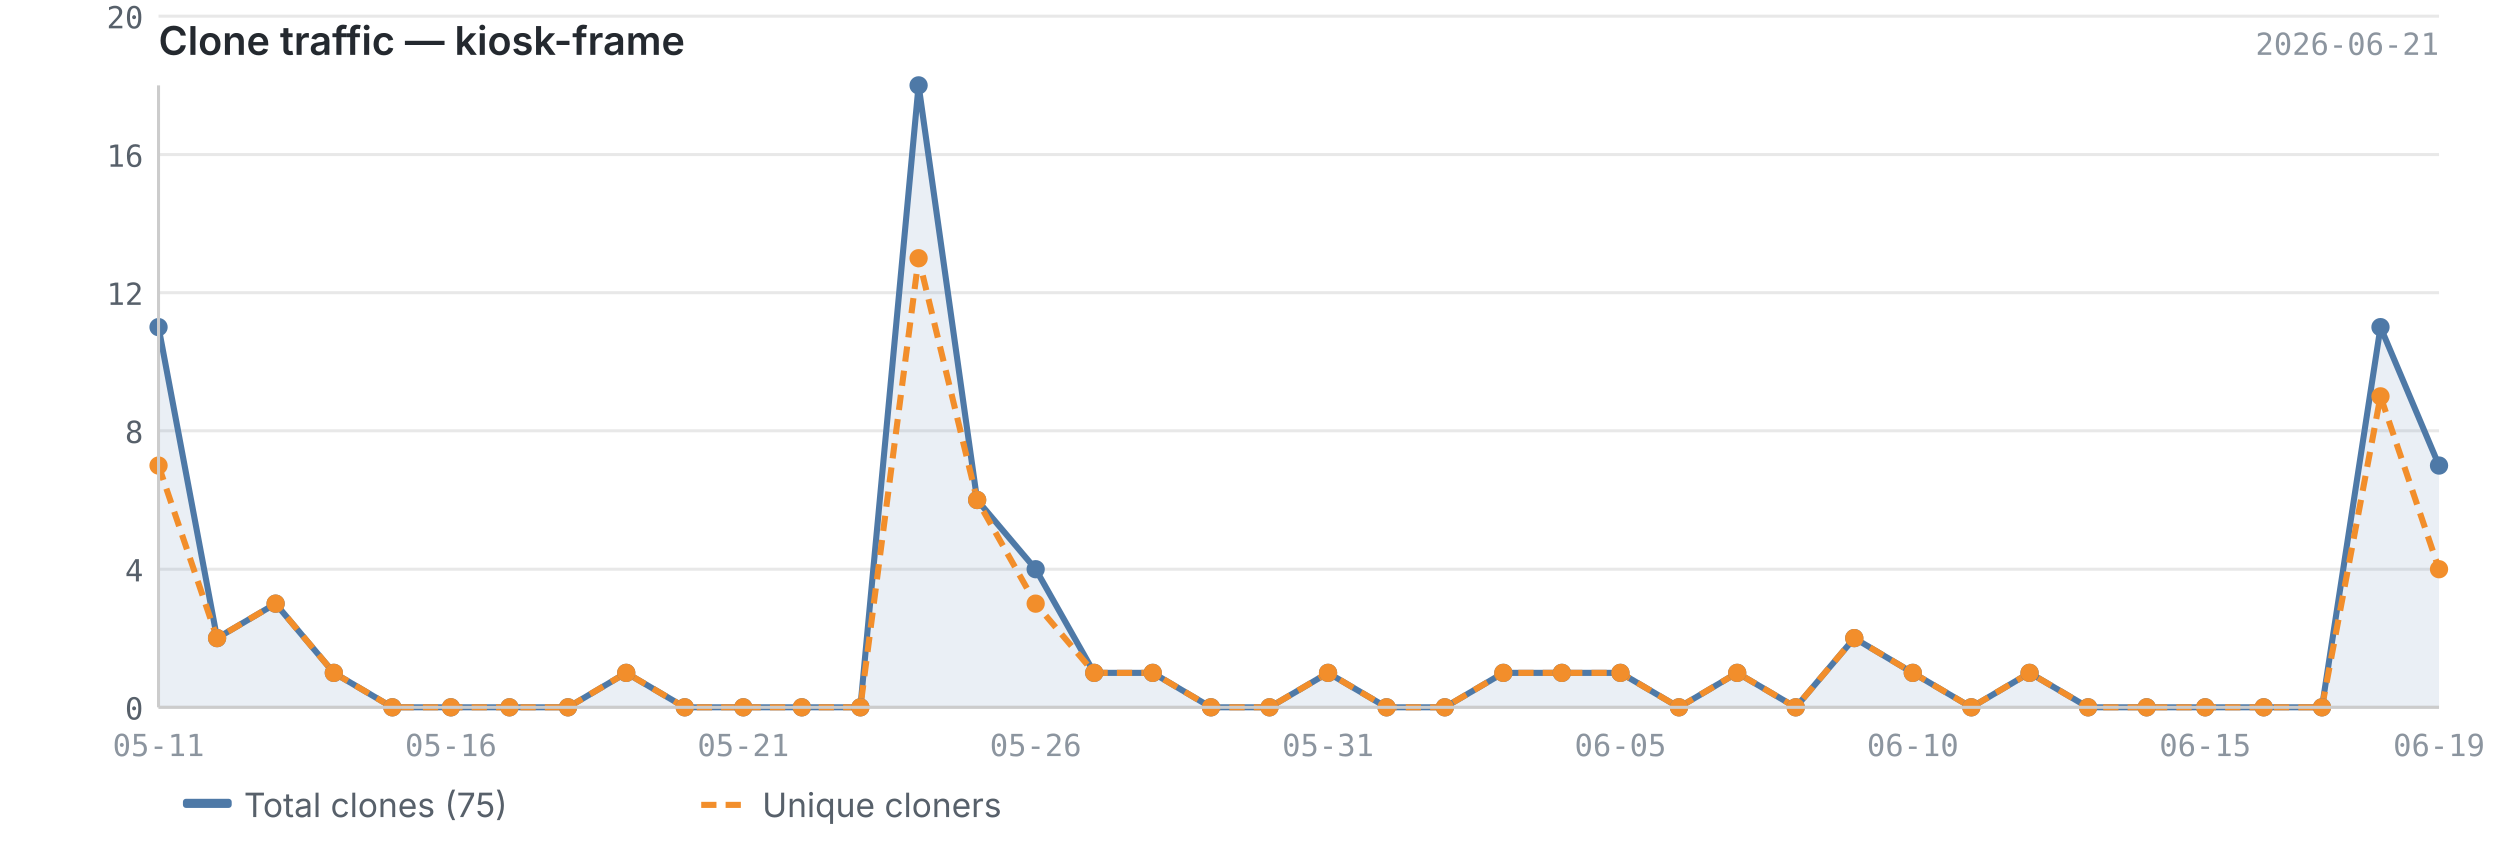
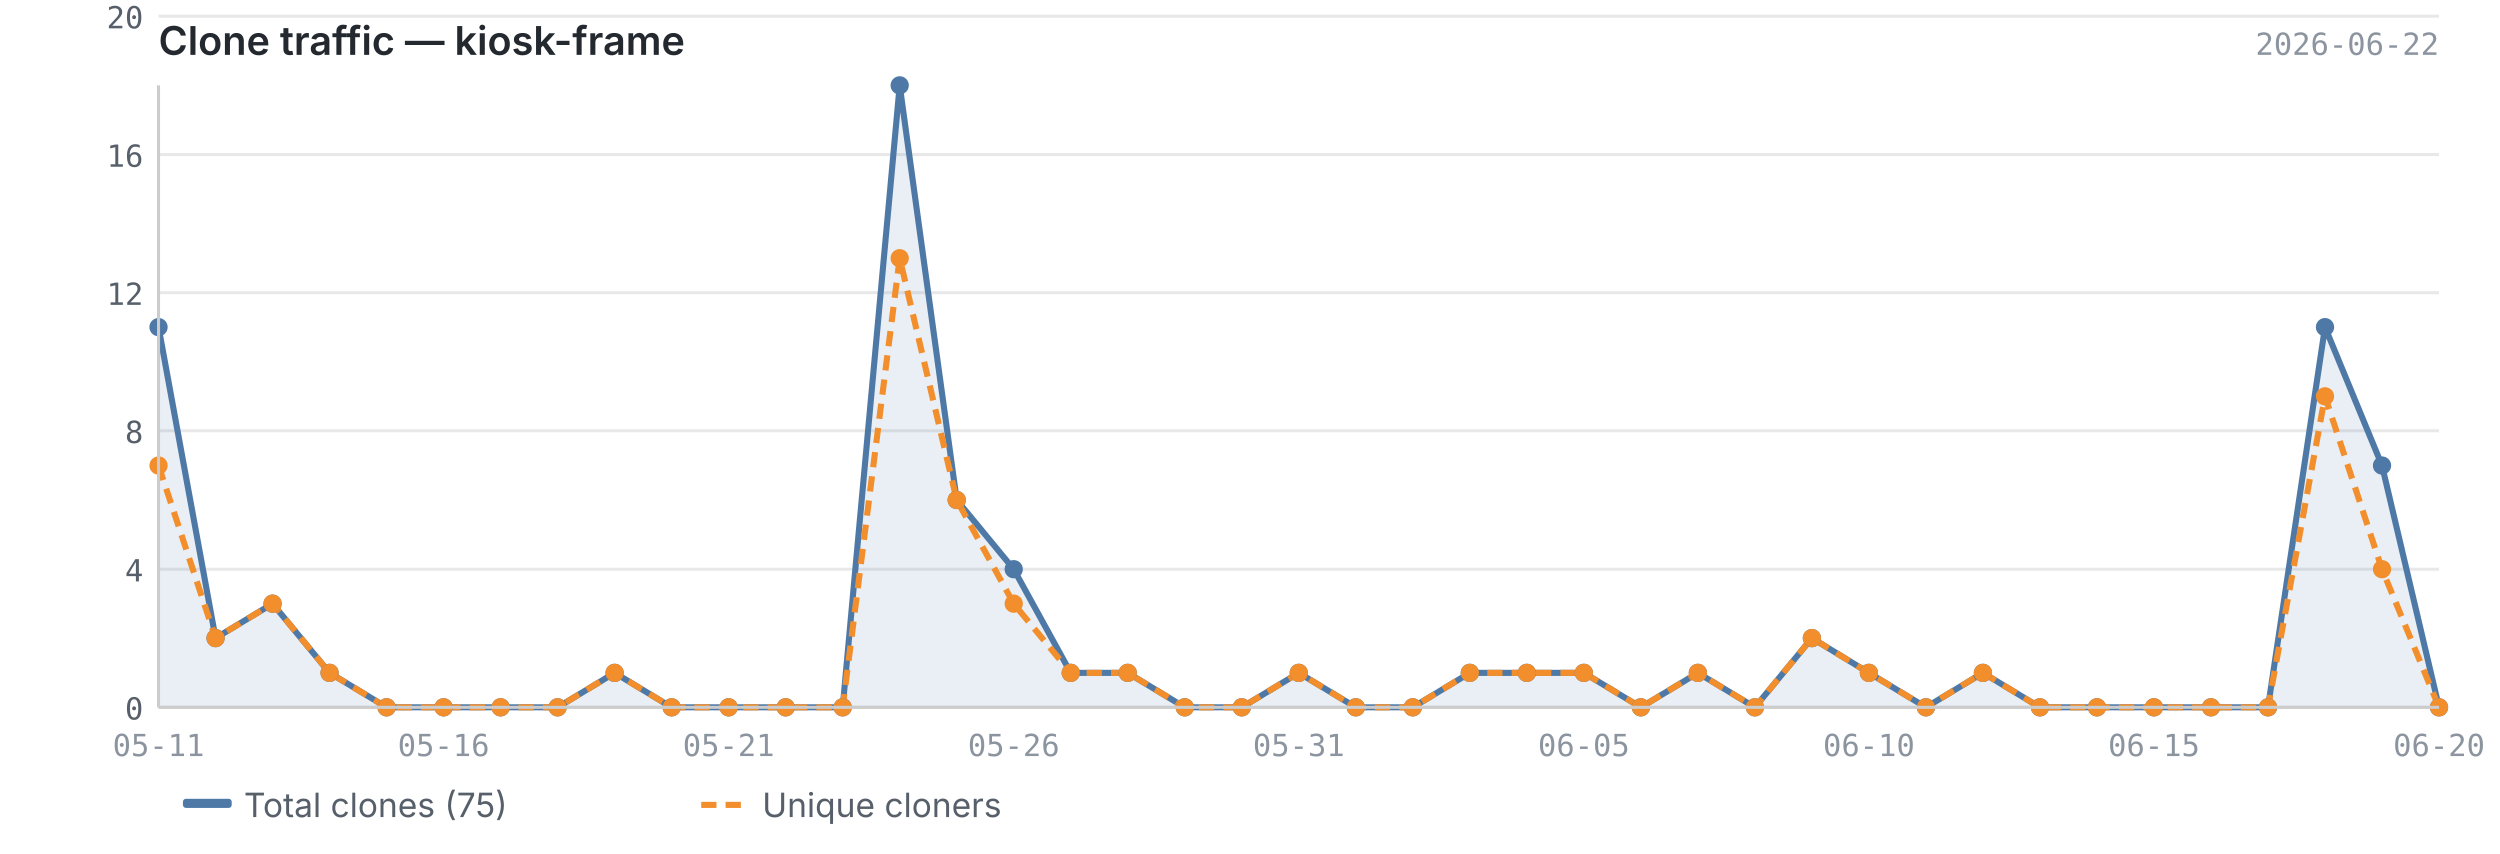
<svg xmlns="http://www.w3.org/2000/svg" viewBox="0 0 820 280" width="820" height="280">
  <text x="52" y="18" font-size="13" font-weight="600" fill="#24292f" font-family="-apple-system, BlinkMacSystemFont, 'Segoe UI', sans-serif">Clone traffic — kiosk-frame</text>
-   <text x="800" y="18" font-size="10" fill="#8c959f" font-family="ui-monospace, SFMono-Regular, 'SF Mono', Menlo, monospace" text-anchor="end">2026-06-21</text>
+   <text x="800" y="18" font-size="10" fill="#8c959f" font-family="ui-monospace, SFMono-Regular, 'SF Mono', Menlo, monospace" text-anchor="end">2026-06-22</text>
  <line x1="52" y1="232.0" x2="800" y2="232.0" stroke="#e8e8e8" stroke-width="1" />
  <line x1="52" y1="186.7" x2="800" y2="186.7" stroke="#e8e8e8" stroke-width="1" />
  <line x1="52" y1="141.3" x2="800" y2="141.3" stroke="#e8e8e8" stroke-width="1" />
  <line x1="52" y1="96.0" x2="800" y2="96.0" stroke="#e8e8e8" stroke-width="1" />
  <line x1="52" y1="50.7" x2="800" y2="50.7" stroke="#e8e8e8" stroke-width="1" />
  <line x1="52" y1="5.3" x2="800" y2="5.3" stroke="#e8e8e8" stroke-width="1" />
-   <path d="M52.0,107.3 L52.0,107.3 L71.2,209.3 L90.4,198.0 L109.5,220.7 L128.7,232.0 L147.9,232.0 L167.1,232.0 L186.3,232.0 L205.4,220.7 L224.6,232.0 L243.8,232.0 L263.0,232.0 L282.2,232.0 L301.3,28.0 L320.5,164.0 L339.7,186.7 L358.9,220.7 L378.1,220.7 L397.2,232.0 L416.4,232.0 L435.6,220.7 L454.8,232.0 L473.9,232.0 L493.1,220.7 L512.3,220.7 L531.5,220.7 L550.7,232.0 L569.8,220.7 L589.0,232.0 L608.2,209.3 L627.4,220.7 L646.6,232.0 L665.7,220.7 L684.9,232.0 L704.1,232.0 L723.3,232.0 L742.5,232.0 L761.6,232.0 L780.8,107.3 L800.0,152.7 L800.0,232.0 L52.0,232.0Z" fill="#4e79a7" opacity="0.12" />
-   <polyline points="52.0,107.3 71.2,209.3 90.4,198.0 109.5,220.7 128.7,232.0 147.9,232.0 167.1,232.0 186.3,232.0 205.4,220.7 224.6,232.0 243.8,232.0 263.0,232.0 282.2,232.0 301.3,28.0 320.5,164.0 339.7,186.7 358.9,220.7 378.1,220.7 397.2,232.0 416.4,232.0 435.6,220.7 454.8,232.0 473.9,232.0 493.1,220.7 512.3,220.7 531.5,220.7 550.7,232.0 569.8,220.7 589.0,232.0 608.2,209.3 627.4,220.7 646.6,232.0 665.7,220.7 684.9,232.0 704.1,232.0 723.3,232.0 742.5,232.0 761.6,232.0 780.8,107.3 800.0,152.7" fill="none" stroke="#4e79a7" stroke-width="2" stroke-linejoin="round" />
-   <polyline points="52.0,152.7 71.2,209.3 90.4,198.0 109.5,220.7 128.7,232.0 147.9,232.0 167.1,232.0 186.3,232.0 205.4,220.7 224.6,232.0 243.8,232.0 263.0,232.0 282.2,232.0 301.3,84.7 320.5,164.0 339.7,198.0 358.9,220.7 378.1,220.7 397.2,232.0 416.4,232.0 435.6,220.7 454.8,232.0 473.9,232.0 493.1,220.7 512.3,220.7 531.5,220.7 550.7,232.0 569.8,220.7 589.0,232.0 608.2,209.3 627.4,220.7 646.6,232.0 665.7,220.7 684.9,232.0 704.1,232.0 723.3,232.0 742.5,232.0 761.6,232.0 780.8,130.0 800.0,186.7" fill="none" stroke="#f28e2b" stroke-width="2" stroke-linejoin="round" stroke-dasharray="5,3" />
+   <path d="M52.0,107.3 L52.0,107.3 L70.7,209.3 L89.4,198.0 L108.1,220.7 L126.8,232.0 L145.5,232.0 L164.2,232.0 L182.9,232.0 L201.6,220.7 L220.3,232.0 L239.0,232.0 L257.7,232.0 L276.4,232.0 L295.1,28.0 L313.8,164.0 L332.5,186.7 L351.2,220.7 L369.9,220.7 L388.6,232.0 L407.3,232.0 L426.0,220.7 L444.7,232.0 L463.4,232.0 L482.1,220.7 L500.8,220.7 L519.5,220.7 L538.2,232.0 L556.9,220.7 L575.6,232.0 L594.3,209.3 L613.0,220.7 L631.7,232.0 L650.4,220.7 L669.1,232.0 L687.8,232.0 L706.5,232.0 L725.2,232.0 L743.9,232.0 L762.6,107.3 L781.3,152.7 L800.0,232.0 L800.0,232.0 L52.0,232.0Z" fill="#4e79a7" opacity="0.12" />
+   <polyline points="52.0,107.3 70.7,209.3 89.4,198.0 108.1,220.7 126.8,232.0 145.5,232.0 164.2,232.0 182.9,232.0 201.6,220.7 220.3,232.0 239.0,232.0 257.7,232.0 276.4,232.0 295.1,28.0 313.8,164.0 332.5,186.7 351.2,220.7 369.9,220.7 388.6,232.0 407.3,232.0 426.0,220.7 444.7,232.0 463.4,232.0 482.1,220.7 500.8,220.7 519.5,220.7 538.2,232.0 556.9,220.7 575.6,232.0 594.3,209.3 613.0,220.7 631.7,232.0 650.4,220.7 669.1,232.0 687.8,232.0 706.5,232.0 725.2,232.0 743.9,232.0 762.6,107.3 781.3,152.7 800.0,232.0" fill="none" stroke="#4e79a7" stroke-width="2" stroke-linejoin="round" />
+   <polyline points="52.0,152.7 70.7,209.3 89.4,198.0 108.1,220.7 126.8,232.0 145.5,232.0 164.2,232.0 182.9,232.0 201.6,220.7 220.3,232.0 239.0,232.0 257.7,232.0 276.4,232.0 295.1,84.7 313.8,164.0 332.5,198.0 351.2,220.7 369.9,220.7 388.6,232.0 407.3,232.0 426.0,220.7 444.7,232.0 463.4,232.0 482.1,220.7 500.8,220.7 519.5,220.7 538.2,232.0 556.9,220.7 575.6,232.0 594.3,209.3 613.0,220.7 631.7,232.0 650.4,220.7 669.1,232.0 687.8,232.0 706.5,232.0 725.2,232.0 743.9,232.0 762.6,130.0 781.3,186.7 800.0,232.0" fill="none" stroke="#f28e2b" stroke-width="2" stroke-linejoin="round" stroke-dasharray="5,3" />
  <circle cx="52.0" cy="107.3" r="3" fill="#4e79a7" />
-   <circle cx="71.2" cy="209.3" r="3" fill="#4e79a7" />
-   <circle cx="90.4" cy="198.0" r="3" fill="#4e79a7" />
-   <circle cx="109.5" cy="220.7" r="3" fill="#4e79a7" />
-   <circle cx="128.7" cy="232.0" r="3" fill="#4e79a7" />
-   <circle cx="147.9" cy="232.0" r="3" fill="#4e79a7" />
-   <circle cx="167.1" cy="232.0" r="3" fill="#4e79a7" />
-   <circle cx="186.3" cy="232.0" r="3" fill="#4e79a7" />
-   <circle cx="205.4" cy="220.7" r="3" fill="#4e79a7" />
-   <circle cx="224.6" cy="232.0" r="3" fill="#4e79a7" />
-   <circle cx="243.8" cy="232.0" r="3" fill="#4e79a7" />
-   <circle cx="263.0" cy="232.0" r="3" fill="#4e79a7" />
-   <circle cx="282.2" cy="232.0" r="3" fill="#4e79a7" />
-   <circle cx="301.3" cy="28.0" r="3" fill="#4e79a7" />
-   <circle cx="320.5" cy="164.0" r="3" fill="#4e79a7" />
-   <circle cx="339.7" cy="186.7" r="3" fill="#4e79a7" />
-   <circle cx="358.9" cy="220.7" r="3" fill="#4e79a7" />
-   <circle cx="378.1" cy="220.7" r="3" fill="#4e79a7" />
-   <circle cx="397.2" cy="232.0" r="3" fill="#4e79a7" />
-   <circle cx="416.4" cy="232.0" r="3" fill="#4e79a7" />
-   <circle cx="435.6" cy="220.7" r="3" fill="#4e79a7" />
-   <circle cx="454.8" cy="232.0" r="3" fill="#4e79a7" />
-   <circle cx="473.9" cy="232.0" r="3" fill="#4e79a7" />
-   <circle cx="493.1" cy="220.7" r="3" fill="#4e79a7" />
-   <circle cx="512.3" cy="220.7" r="3" fill="#4e79a7" />
-   <circle cx="531.5" cy="220.7" r="3" fill="#4e79a7" />
-   <circle cx="550.7" cy="232.0" r="3" fill="#4e79a7" />
-   <circle cx="569.8" cy="220.7" r="3" fill="#4e79a7" />
-   <circle cx="589.0" cy="232.0" r="3" fill="#4e79a7" />
-   <circle cx="608.2" cy="209.3" r="3" fill="#4e79a7" />
-   <circle cx="627.4" cy="220.7" r="3" fill="#4e79a7" />
-   <circle cx="646.6" cy="232.0" r="3" fill="#4e79a7" />
-   <circle cx="665.7" cy="220.7" r="3" fill="#4e79a7" />
-   <circle cx="684.9" cy="232.0" r="3" fill="#4e79a7" />
-   <circle cx="704.1" cy="232.0" r="3" fill="#4e79a7" />
-   <circle cx="723.3" cy="232.0" r="3" fill="#4e79a7" />
-   <circle cx="742.5" cy="232.0" r="3" fill="#4e79a7" />
-   <circle cx="761.6" cy="232.0" r="3" fill="#4e79a7" />
-   <circle cx="780.8" cy="107.3" r="3" fill="#4e79a7" />
-   <circle cx="800.0" cy="152.7" r="3" fill="#4e79a7" />
+   <circle cx="70.7" cy="209.3" r="3" fill="#4e79a7" />
+   <circle cx="89.4" cy="198.0" r="3" fill="#4e79a7" />
+   <circle cx="108.1" cy="220.7" r="3" fill="#4e79a7" />
+   <circle cx="126.8" cy="232.0" r="3" fill="#4e79a7" />
+   <circle cx="145.5" cy="232.0" r="3" fill="#4e79a7" />
+   <circle cx="164.2" cy="232.0" r="3" fill="#4e79a7" />
+   <circle cx="182.9" cy="232.0" r="3" fill="#4e79a7" />
+   <circle cx="201.6" cy="220.7" r="3" fill="#4e79a7" />
+   <circle cx="220.3" cy="232.0" r="3" fill="#4e79a7" />
+   <circle cx="239.0" cy="232.0" r="3" fill="#4e79a7" />
+   <circle cx="257.7" cy="232.0" r="3" fill="#4e79a7" />
+   <circle cx="276.4" cy="232.0" r="3" fill="#4e79a7" />
+   <circle cx="295.1" cy="28.0" r="3" fill="#4e79a7" />
+   <circle cx="313.8" cy="164.0" r="3" fill="#4e79a7" />
+   <circle cx="332.5" cy="186.7" r="3" fill="#4e79a7" />
+   <circle cx="351.2" cy="220.7" r="3" fill="#4e79a7" />
+   <circle cx="369.9" cy="220.7" r="3" fill="#4e79a7" />
+   <circle cx="388.6" cy="232.0" r="3" fill="#4e79a7" />
+   <circle cx="407.3" cy="232.0" r="3" fill="#4e79a7" />
+   <circle cx="426.0" cy="220.7" r="3" fill="#4e79a7" />
+   <circle cx="444.7" cy="232.0" r="3" fill="#4e79a7" />
+   <circle cx="463.4" cy="232.0" r="3" fill="#4e79a7" />
+   <circle cx="482.1" cy="220.7" r="3" fill="#4e79a7" />
+   <circle cx="500.8" cy="220.7" r="3" fill="#4e79a7" />
+   <circle cx="519.5" cy="220.7" r="3" fill="#4e79a7" />
+   <circle cx="538.2" cy="232.0" r="3" fill="#4e79a7" />
+   <circle cx="556.9" cy="220.7" r="3" fill="#4e79a7" />
+   <circle cx="575.6" cy="232.0" r="3" fill="#4e79a7" />
+   <circle cx="594.3" cy="209.3" r="3" fill="#4e79a7" />
+   <circle cx="613.0" cy="220.7" r="3" fill="#4e79a7" />
+   <circle cx="631.7" cy="232.0" r="3" fill="#4e79a7" />
+   <circle cx="650.4" cy="220.7" r="3" fill="#4e79a7" />
+   <circle cx="669.1" cy="232.0" r="3" fill="#4e79a7" />
+   <circle cx="687.8" cy="232.0" r="3" fill="#4e79a7" />
+   <circle cx="706.5" cy="232.0" r="3" fill="#4e79a7" />
+   <circle cx="725.2" cy="232.0" r="3" fill="#4e79a7" />
+   <circle cx="743.9" cy="232.0" r="3" fill="#4e79a7" />
+   <circle cx="762.6" cy="107.3" r="3" fill="#4e79a7" />
+   <circle cx="781.3" cy="152.7" r="3" fill="#4e79a7" />
+   <circle cx="800.0" cy="232.0" r="3" fill="#4e79a7" />
  <circle cx="52.0" cy="152.7" r="3" fill="#f28e2b" />
-   <circle cx="71.2" cy="209.3" r="3" fill="#f28e2b" />
-   <circle cx="90.4" cy="198.0" r="3" fill="#f28e2b" />
-   <circle cx="109.5" cy="220.7" r="3" fill="#f28e2b" />
-   <circle cx="128.7" cy="232.0" r="3" fill="#f28e2b" />
-   <circle cx="147.9" cy="232.0" r="3" fill="#f28e2b" />
-   <circle cx="167.1" cy="232.0" r="3" fill="#f28e2b" />
-   <circle cx="186.3" cy="232.0" r="3" fill="#f28e2b" />
-   <circle cx="205.4" cy="220.7" r="3" fill="#f28e2b" />
-   <circle cx="224.6" cy="232.0" r="3" fill="#f28e2b" />
-   <circle cx="243.8" cy="232.0" r="3" fill="#f28e2b" />
-   <circle cx="263.0" cy="232.0" r="3" fill="#f28e2b" />
-   <circle cx="282.2" cy="232.0" r="3" fill="#f28e2b" />
-   <circle cx="301.3" cy="84.7" r="3" fill="#f28e2b" />
-   <circle cx="320.5" cy="164.0" r="3" fill="#f28e2b" />
-   <circle cx="339.7" cy="198.0" r="3" fill="#f28e2b" />
-   <circle cx="358.9" cy="220.7" r="3" fill="#f28e2b" />
-   <circle cx="378.1" cy="220.7" r="3" fill="#f28e2b" />
-   <circle cx="397.2" cy="232.0" r="3" fill="#f28e2b" />
-   <circle cx="416.4" cy="232.0" r="3" fill="#f28e2b" />
-   <circle cx="435.6" cy="220.7" r="3" fill="#f28e2b" />
-   <circle cx="454.8" cy="232.0" r="3" fill="#f28e2b" />
-   <circle cx="473.9" cy="232.0" r="3" fill="#f28e2b" />
-   <circle cx="493.1" cy="220.7" r="3" fill="#f28e2b" />
-   <circle cx="512.3" cy="220.7" r="3" fill="#f28e2b" />
-   <circle cx="531.5" cy="220.7" r="3" fill="#f28e2b" />
-   <circle cx="550.7" cy="232.0" r="3" fill="#f28e2b" />
-   <circle cx="569.8" cy="220.7" r="3" fill="#f28e2b" />
-   <circle cx="589.0" cy="232.0" r="3" fill="#f28e2b" />
-   <circle cx="608.2" cy="209.3" r="3" fill="#f28e2b" />
-   <circle cx="627.4" cy="220.7" r="3" fill="#f28e2b" />
-   <circle cx="646.6" cy="232.0" r="3" fill="#f28e2b" />
-   <circle cx="665.7" cy="220.7" r="3" fill="#f28e2b" />
-   <circle cx="684.9" cy="232.0" r="3" fill="#f28e2b" />
-   <circle cx="704.1" cy="232.0" r="3" fill="#f28e2b" />
-   <circle cx="723.3" cy="232.0" r="3" fill="#f28e2b" />
-   <circle cx="742.5" cy="232.0" r="3" fill="#f28e2b" />
-   <circle cx="761.6" cy="232.0" r="3" fill="#f28e2b" />
-   <circle cx="780.8" cy="130.0" r="3" fill="#f28e2b" />
-   <circle cx="800.0" cy="186.7" r="3" fill="#f28e2b" />
+   <circle cx="70.7" cy="209.3" r="3" fill="#f28e2b" />
+   <circle cx="89.4" cy="198.0" r="3" fill="#f28e2b" />
+   <circle cx="108.1" cy="220.7" r="3" fill="#f28e2b" />
+   <circle cx="126.8" cy="232.0" r="3" fill="#f28e2b" />
+   <circle cx="145.5" cy="232.0" r="3" fill="#f28e2b" />
+   <circle cx="164.2" cy="232.0" r="3" fill="#f28e2b" />
+   <circle cx="182.9" cy="232.0" r="3" fill="#f28e2b" />
+   <circle cx="201.6" cy="220.7" r="3" fill="#f28e2b" />
+   <circle cx="220.3" cy="232.0" r="3" fill="#f28e2b" />
+   <circle cx="239.0" cy="232.0" r="3" fill="#f28e2b" />
+   <circle cx="257.7" cy="232.0" r="3" fill="#f28e2b" />
+   <circle cx="276.4" cy="232.0" r="3" fill="#f28e2b" />
+   <circle cx="295.1" cy="84.7" r="3" fill="#f28e2b" />
+   <circle cx="313.8" cy="164.0" r="3" fill="#f28e2b" />
+   <circle cx="332.5" cy="198.0" r="3" fill="#f28e2b" />
+   <circle cx="351.2" cy="220.7" r="3" fill="#f28e2b" />
+   <circle cx="369.9" cy="220.7" r="3" fill="#f28e2b" />
+   <circle cx="388.6" cy="232.0" r="3" fill="#f28e2b" />
+   <circle cx="407.3" cy="232.0" r="3" fill="#f28e2b" />
+   <circle cx="426.0" cy="220.7" r="3" fill="#f28e2b" />
+   <circle cx="444.7" cy="232.0" r="3" fill="#f28e2b" />
+   <circle cx="463.4" cy="232.0" r="3" fill="#f28e2b" />
+   <circle cx="482.1" cy="220.7" r="3" fill="#f28e2b" />
+   <circle cx="500.8" cy="220.7" r="3" fill="#f28e2b" />
+   <circle cx="519.5" cy="220.7" r="3" fill="#f28e2b" />
+   <circle cx="538.2" cy="232.0" r="3" fill="#f28e2b" />
+   <circle cx="556.9" cy="220.7" r="3" fill="#f28e2b" />
+   <circle cx="575.6" cy="232.0" r="3" fill="#f28e2b" />
+   <circle cx="594.3" cy="209.3" r="3" fill="#f28e2b" />
+   <circle cx="613.0" cy="220.7" r="3" fill="#f28e2b" />
+   <circle cx="631.7" cy="232.0" r="3" fill="#f28e2b" />
+   <circle cx="650.4" cy="220.7" r="3" fill="#f28e2b" />
+   <circle cx="669.1" cy="232.0" r="3" fill="#f28e2b" />
+   <circle cx="687.8" cy="232.0" r="3" fill="#f28e2b" />
+   <circle cx="706.5" cy="232.0" r="3" fill="#f28e2b" />
+   <circle cx="725.2" cy="232.0" r="3" fill="#f28e2b" />
+   <circle cx="743.9" cy="232.0" r="3" fill="#f28e2b" />
+   <circle cx="762.6" cy="130.0" r="3" fill="#f28e2b" />
+   <circle cx="781.3" cy="186.7" r="3" fill="#f28e2b" />
+   <circle cx="800.0" cy="232.0" r="3" fill="#f28e2b" />
  <line x1="52" y1="28" x2="52" y2="232" stroke="#cccccc" stroke-width="1" />
  <line x1="52" y1="232" x2="800" y2="232" stroke="#cccccc" stroke-width="1" />
  <text x="47" y="236.0" text-anchor="end" font-size="10" fill="#57606a" font-family="ui-monospace, SFMono-Regular, 'SF Mono', Menlo, monospace">0</text>
  <text x="47" y="190.7" text-anchor="end" font-size="10" fill="#57606a" font-family="ui-monospace, SFMono-Regular, 'SF Mono', Menlo, monospace">4</text>
  <text x="47" y="145.3" text-anchor="end" font-size="10" fill="#57606a" font-family="ui-monospace, SFMono-Regular, 'SF Mono', Menlo, monospace">8</text>
  <text x="47" y="100.0" text-anchor="end" font-size="10" fill="#57606a" font-family="ui-monospace, SFMono-Regular, 'SF Mono', Menlo, monospace">12</text>
  <text x="47" y="54.7" text-anchor="end" font-size="10" fill="#57606a" font-family="ui-monospace, SFMono-Regular, 'SF Mono', Menlo, monospace">16</text>
  <text x="47" y="9.3" text-anchor="end" font-size="10" fill="#57606a" font-family="ui-monospace, SFMono-Regular, 'SF Mono', Menlo, monospace">20</text>
  <text x="52.0" y="248" text-anchor="middle" font-size="10" fill="#8c959f" font-family="ui-monospace, SFMono-Regular, 'SF Mono', Menlo, monospace">05-11</text>
-   <text x="723.3" y="248" text-anchor="middle" font-size="10" fill="#8c959f" font-family="ui-monospace, SFMono-Regular, 'SF Mono', Menlo, monospace">06-15</text>
-   <text x="147.9" y="248" text-anchor="middle" font-size="10" fill="#8c959f" font-family="ui-monospace, SFMono-Regular, 'SF Mono', Menlo, monospace">05-16</text>
-   <text x="800.0" y="248" text-anchor="middle" font-size="10" fill="#8c959f" font-family="ui-monospace, SFMono-Regular, 'SF Mono', Menlo, monospace">06-19</text>
-   <text x="243.8" y="248" text-anchor="middle" font-size="10" fill="#8c959f" font-family="ui-monospace, SFMono-Regular, 'SF Mono', Menlo, monospace">05-21</text>
-   <text x="339.7" y="248" text-anchor="middle" font-size="10" fill="#8c959f" font-family="ui-monospace, SFMono-Regular, 'SF Mono', Menlo, monospace">05-26</text>
-   <text x="435.6" y="248" text-anchor="middle" font-size="10" fill="#8c959f" font-family="ui-monospace, SFMono-Regular, 'SF Mono', Menlo, monospace">05-31</text>
-   <text x="531.5" y="248" text-anchor="middle" font-size="10" fill="#8c959f" font-family="ui-monospace, SFMono-Regular, 'SF Mono', Menlo, monospace">06-05</text>
-   <text x="627.4" y="248" text-anchor="middle" font-size="10" fill="#8c959f" font-family="ui-monospace, SFMono-Regular, 'SF Mono', Menlo, monospace">06-10</text>
+   <text x="706.5" y="248" text-anchor="middle" font-size="10" fill="#8c959f" font-family="ui-monospace, SFMono-Regular, 'SF Mono', Menlo, monospace">06-15</text>
+   <text x="145.5" y="248" text-anchor="middle" font-size="10" fill="#8c959f" font-family="ui-monospace, SFMono-Regular, 'SF Mono', Menlo, monospace">05-16</text>
+   <text x="800.0" y="248" text-anchor="middle" font-size="10" fill="#8c959f" font-family="ui-monospace, SFMono-Regular, 'SF Mono', Menlo, monospace">06-20</text>
+   <text x="239.0" y="248" text-anchor="middle" font-size="10" fill="#8c959f" font-family="ui-monospace, SFMono-Regular, 'SF Mono', Menlo, monospace">05-21</text>
+   <text x="332.5" y="248" text-anchor="middle" font-size="10" fill="#8c959f" font-family="ui-monospace, SFMono-Regular, 'SF Mono', Menlo, monospace">05-26</text>
+   <text x="426.0" y="248" text-anchor="middle" font-size="10" fill="#8c959f" font-family="ui-monospace, SFMono-Regular, 'SF Mono', Menlo, monospace">05-31</text>
+   <text x="519.5" y="248" text-anchor="middle" font-size="10" fill="#8c959f" font-family="ui-monospace, SFMono-Regular, 'SF Mono', Menlo, monospace">06-05</text>
+   <text x="613.0" y="248" text-anchor="middle" font-size="10" fill="#8c959f" font-family="ui-monospace, SFMono-Regular, 'SF Mono', Menlo, monospace">06-10</text>
  <rect x="60" y="262" width="16" height="3" fill="#4e79a7" rx="1" />
  <text x="80" y="268" font-size="11" fill="#57606a" font-family="-apple-system, BlinkMacSystemFont, 'Segoe UI', sans-serif">Total clones (75)</text>
  <line x1="230" y1="264" x2="246" y2="264" stroke="#f28e2b" stroke-width="2" stroke-dasharray="5,3" />
  <text x="250" y="268" font-size="11" fill="#57606a" font-family="-apple-system, BlinkMacSystemFont, 'Segoe UI', sans-serif">Unique cloners</text>
</svg>
